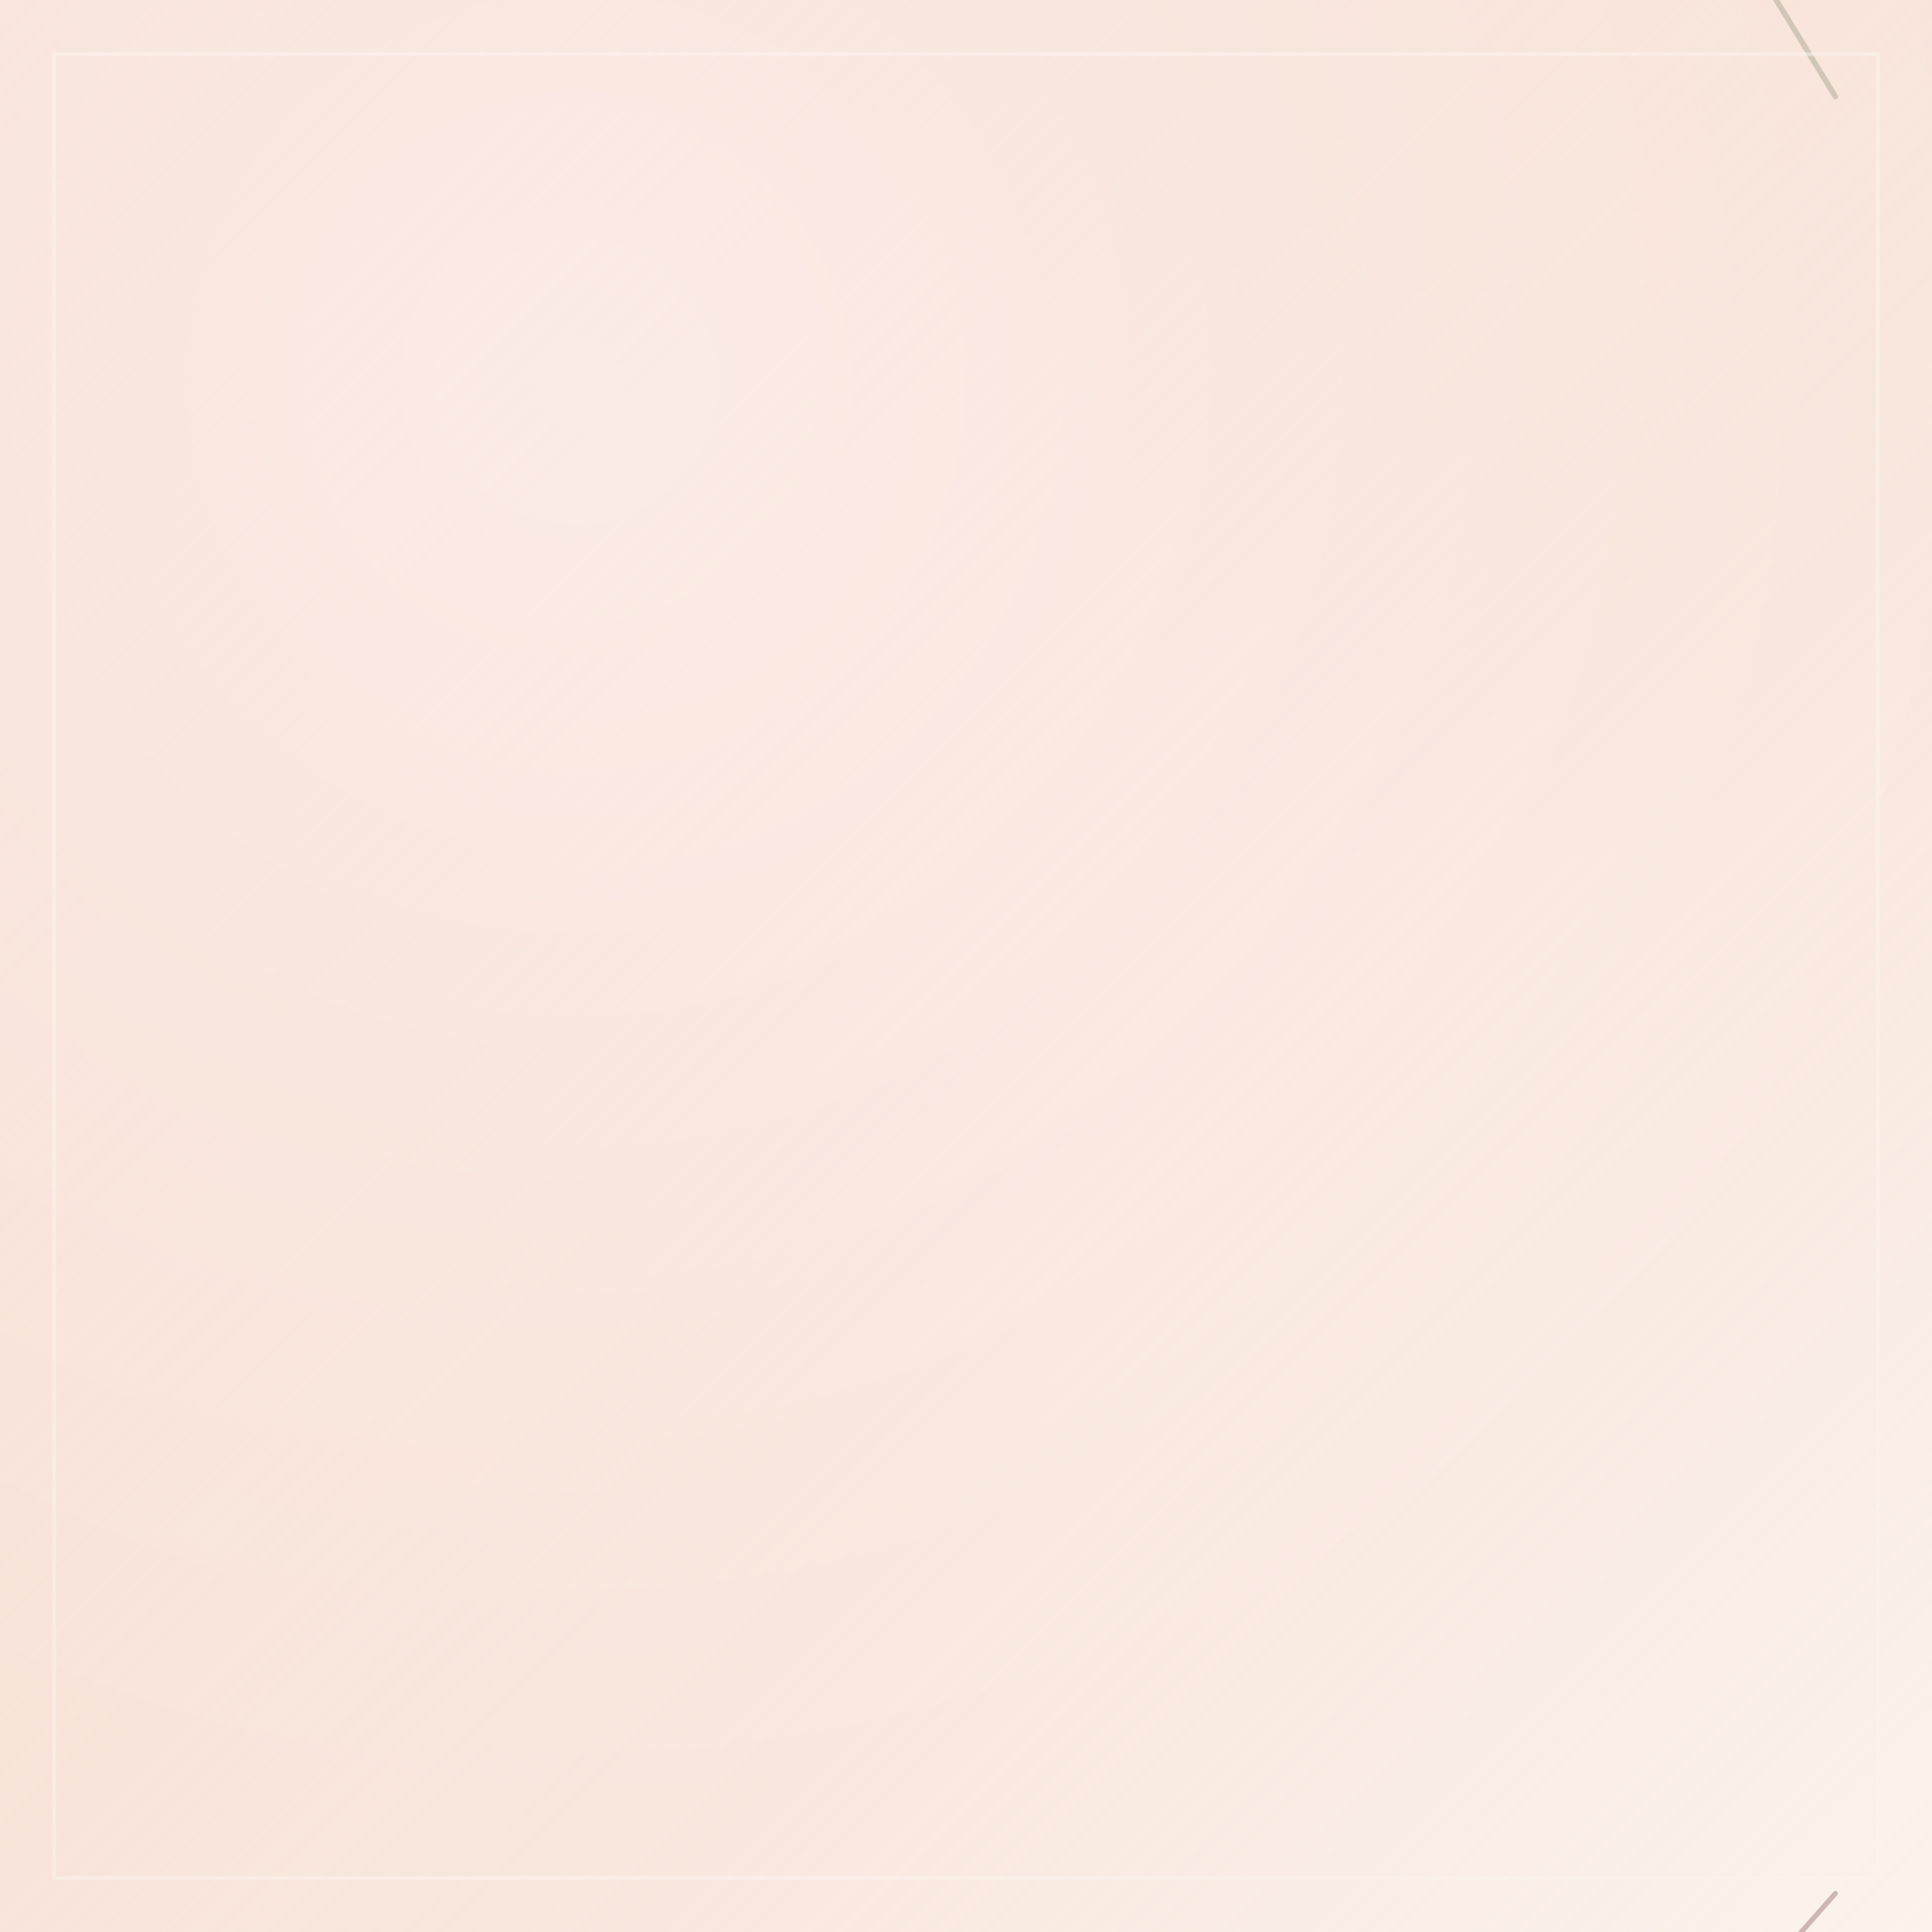
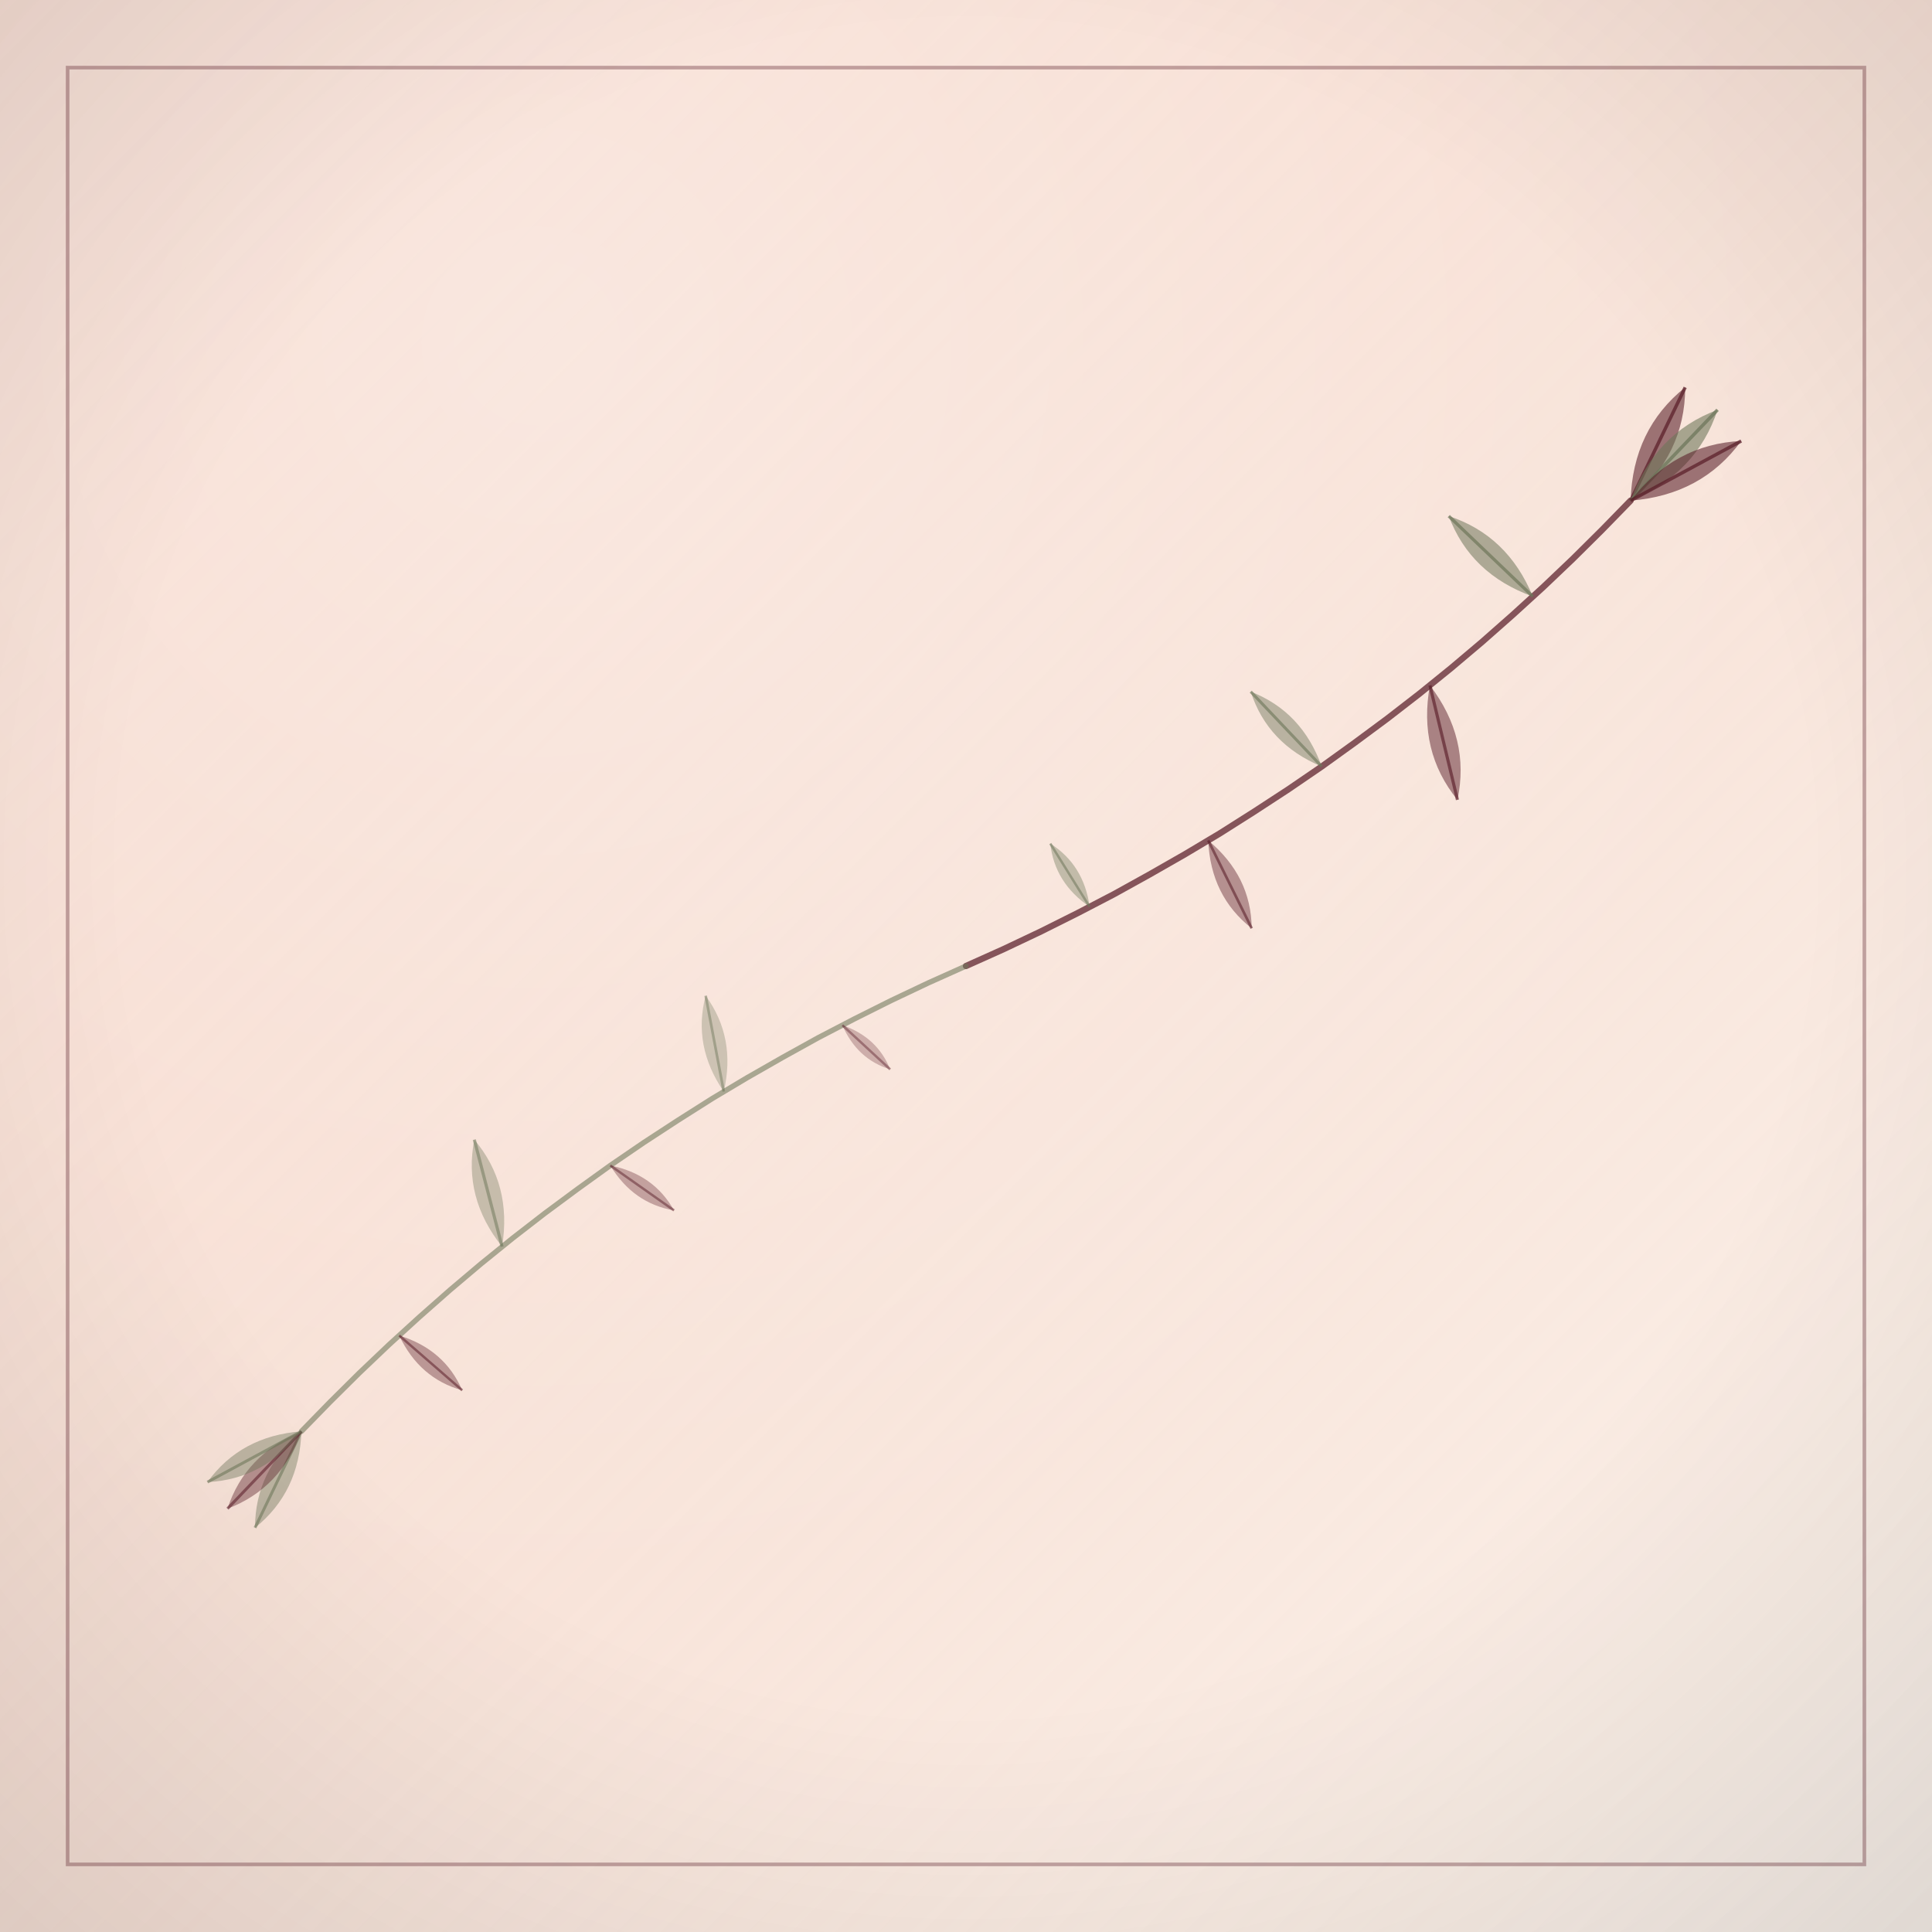
<svg xmlns="http://www.w3.org/2000/svg" viewBox="0 0 800 800" width="800" height="800" role="img" aria-label="Decorative botanical placeholder">
  <defs>
    <linearGradient id="g32" x1="0%" y1="0%" x2="100%" y2="100%">
-       <stop offset="0%" stop-color="#F2C6B4" stop-opacity="0.55" />
+       <stop offset="0%" stop-color="#F2C6B4" stop-opacity="0.65" />
      <stop offset="100%" stop-color="#FBF3EC" stop-opacity="1" />
    </linearGradient>
-     <radialGradient id="rg32" cx="30%" cy="20%" r="75%">
-       <stop offset="0%" stop-color="#FFFFFF" stop-opacity="0.35" />
+     <radialGradient id="vg32" cx="50%" cy="45%" r="72%">
+       <stop offset="60%" stop-color="#000000" stop-opacity="0" />
+       <stop offset="100%" stop-color="#000000" stop-opacity="0.10" />
+     </radialGradient>
+     <radialGradient id="hg32" cx="28%" cy="18%" r="65%">
+       <stop offset="0%" stop-color="#FFFFFF" stop-opacity="0.30" />
      <stop offset="100%" stop-color="#FFFFFF" stop-opacity="0" />
    </radialGradient>
  </defs>
  <rect width="800" height="800" fill="url(#g32)" />
-   <rect width="800" height="800" fill="url(#rg32)" />
-   <line x1="760.0" y1="784.0" x2="441.4" y2="1145.3" stroke="#5B1F2A" stroke-width="2.1" stroke-opacity="0.28" stroke-linecap="round" />
-   <path d="M706.9,844.2 Q714.3,858.8 730.0,863.7 Q722.5,849.1 706.9,844.2 Z" fill="#5B1F2A" fill-opacity="0.18" />
-   <path d="M653.8,904.4 Q645.9,886.9 627.8,880.3 Q635.7,897.8 653.8,904.4 Z" fill="#5B1F2A" fill-opacity="0.20" />
-   <path d="M600.7,964.7 Q610.0,980.5 627.8,985.0 Q618.5,969.1 600.7,964.7 Z" fill="#5B1F2A" fill-opacity="0.22" />
-   <path d="M547.6,1024.9 Q545.2,1005.8 529.9,994.2 Q532.3,1013.3 547.6,1024.9 Z" fill="#5B1F2A" fill-opacity="0.24" />
-   <path d="M494.5,1085.1 Q502.3,1100.8 518.9,1106.3 Q511.1,1090.6 494.5,1085.1 Z" fill="#5B1F2A" fill-opacity="0.26" />
-   <path d="M441.4,1145.3 Q422.7,1154.8 415.7,1174.5 Q434.4,1165.0 441.4,1145.3 Z" fill="#5B1F2A" fill-opacity="0.28" />
-   <line x1="760.0" y1="40.0" x2="488.5" y2="-403.5" stroke="#6D7659" stroke-width="2.3" stroke-opacity="0.28" stroke-linecap="round" />
-   <path d="M714.7,-33.9 Q698.0,-26.9 691.3,-10.1 Q708.0,-17.1 714.7,-33.9 Z" fill="#6D7659" fill-opacity="0.18" />
-   <path d="M669.5,-107.8 Q693.6,-105.4 712.3,-120.9 Q688.2,-123.3 669.5,-107.8 Z" fill="#6D7659" fill-opacity="0.20" />
-   <path d="M624.2,-181.8 Q608.0,-175.0 601.4,-158.6 Q617.7,-165.4 624.2,-181.8 Z" fill="#6D7659" fill-opacity="0.22" />
-   <path d="M579.0,-255.7 Q601.6,-252.1 619.9,-265.8 Q597.3,-269.3 579.0,-255.7 Z" fill="#6D7659" fill-opacity="0.24" />
-   <path d="M533.7,-329.6 Q518.0,-326.4 509.3,-313.0 Q525.0,-316.2 533.7,-329.6 Z" fill="#6D7659" fill-opacity="0.26" />
-   <path d="M488.5,-403.5 Q484.7,-425.8 466.6,-439.3 Q470.4,-417.0 488.5,-403.5 Z" fill="#6D7659" fill-opacity="0.28" />
-   <rect x="22.4" y="22.4" width="755.2" height="755.2" fill="none" stroke="#FBF3EC" stroke-opacity="0.55" stroke-width="1.5" />
+   <rect width="800" height="800" fill="url(#hg32)" />
+   <path d="M400.0,400.0 L415.6,393.0 L431.0,385.7 L446.2,378.1 L461.2,370.3 L476.0,362.1 L490.7,353.7 L505.1,345.1 L519.3,336.1 L533.4,326.9 L547.3,317.4 L560.9,307.6 L574.4,297.6 L587.7,287.3 L600.8,276.7 L613.7,265.8 L626.4,254.6 L638.9,243.2 L651.2,231.5 L663.3,219.5 L675.2,207.3" fill="none" stroke="#5B1F2A" stroke-width="2.6" stroke-opacity="0.73" stroke-linecap="round" />
+   <path d="M451.2,375.5 Q448.8,358.1 434.9,349.3 Q436.7,365.6 451.2,375.5 Z" fill="#6D7659" fill-opacity="0.39" />
+   <line x1="451.2" y1="375.5" x2="434.9" y2="349.3" stroke="#6D7659" stroke-opacity="0.54" stroke-width="1.0" />
+   <path d="M500.3,348.0 Q501.3,371.1 518.3,384.4 Q518.1,362.8 500.3,348.0 Z" fill="#5B1F2A" fill-opacity="0.43" />
+   <line x1="500.3" y1="348.0" x2="518.3" y2="384.4" stroke="#5B1F2A" stroke-opacity="0.58" stroke-width="1.1" />
+   <path d="M547.3,317.4 Q539.1,294.6 517.9,286.4 Q524.9,308.1 547.3,317.4 Z" fill="#6D7659" fill-opacity="0.46" />
+   <line x1="547.3" y1="317.4" x2="517.9" y2="286.4" stroke="#6D7659" stroke-opacity="0.61" stroke-width="1.2" />
+   <path d="M592.1,283.8 Q587.1,311.0 603.5,331.2 Q608.9,305.8 592.1,283.8 Z" fill="#5B1F2A" fill-opacity="0.50" />
+   <line x1="592.1" y1="283.8" x2="603.5" y2="331.2" stroke="#5B1F2A" stroke-opacity="0.65" stroke-width="1.3" />
+   <path d="M634.7,247.0 Q624.3,221.7 599.9,213.7 Q608.9,237.7 634.7,247.0 Z" fill="#6D7659" fill-opacity="0.54" />
+   <line x1="634.7" y1="247.0" x2="599.9" y2="213.7" stroke="#6D7659" stroke-opacity="0.69" stroke-width="1.3" />
+   <path d="M675.2,207.3 Q697.8,188.1 697.8,160.4 Q676.1,177.7 675.2,207.3 Z" fill="#5B1F2A" fill-opacity="0.58" />
+   <line x1="675.2" y1="207.3" x2="697.8" y2="160.4" stroke="#5B1F2A" stroke-opacity="0.73" stroke-width="1.4" />
+   <path d="M675.2,207.3 Q702.6,196.0 711.2,169.7 Q685.2,179.4 675.2,207.3 Z" fill="#6D7659" fill-opacity="0.58" />
+   <line x1="675.2" y1="207.3" x2="711.2" y2="169.7" stroke="#6D7659" stroke-opacity="0.73" stroke-width="1.4" />
+   <path d="M675.2,207.3 Q704.7,205.0 721.0,182.6 Q693.4,183.9 675.2,207.3 Z" fill="#5B1F2A" fill-opacity="0.58" />
+   <line x1="675.2" y1="207.3" x2="721.0" y2="182.6" stroke="#5B1F2A" stroke-opacity="0.73" stroke-width="1.4" />
+   <path d="M400.0,400.0 L384.4,407.0 L369.0,414.3 L353.8,421.9 L338.8,429.7 L324.0,437.9 L309.3,446.3 L294.9,454.9 L280.7,463.9 L266.6,473.1 L252.7,482.6 L239.1,492.4 L225.6,502.4 L212.3,512.7 L199.2,523.3 L186.3,534.2 L173.6,545.4 L161.1,556.8 L148.8,568.5 L136.7,580.5 L124.8,592.7" fill="none" stroke="#6D7659" stroke-width="2.2" stroke-opacity="0.57" stroke-linecap="round" />
+   <path d="M348.8,424.5 Q354.9,438.6 368.6,442.8 Q363.3,429.5 348.8,424.5 Z" fill="#5B1F2A" fill-opacity="0.28" />
+   <line x1="348.8" y1="424.5" x2="368.6" y2="442.8" stroke="#5B1F2A" stroke-opacity="0.43" stroke-width="1.0" />
+   <path d="M299.7,452.0 Q304.9,429.7 292.2,412.3 Q286.7,433.1 299.7,452.0 Z" fill="#6D7659" fill-opacity="0.31" />
+   <line x1="299.7" y1="452.0" x2="292.2" y2="412.3" stroke="#6D7659" stroke-opacity="0.46" stroke-width="1.1" />
+   <path d="M252.7,482.6 Q262.2,498.3 279.1,501.2 Q270.7,486.2 252.7,482.6 Z" fill="#5B1F2A" fill-opacity="0.34" />
+   <line x1="252.7" y1="482.6" x2="279.1" y2="501.2" stroke="#5B1F2A" stroke-opacity="0.49" stroke-width="1.0" />
+   <path d="M207.9,516.2 Q212.1,490.5 196.4,471.9 Q191.7,495.9 207.9,516.2 Z" fill="#6D7659" fill-opacity="0.36" />
+   <line x1="207.9" y1="516.2" x2="196.4" y2="471.9" stroke="#6D7659" stroke-opacity="0.51" stroke-width="1.3" />
+   <path d="M165.3,553.0 Q173.7,570.8 191.4,575.7 Q184.1,558.8 165.3,553.0 Z" fill="#5B1F2A" fill-opacity="0.39" />
+   <line x1="165.3" y1="553.0" x2="191.4" y2="575.7" stroke="#5B1F2A" stroke-opacity="0.54" stroke-width="1.0" />
+   <path d="M124.8,592.7 Q105.6,609.0 105.6,632.6 Q124.0,617.9 124.8,592.7 Z" fill="#6D7659" fill-opacity="0.42" />
+   <line x1="124.8" y1="592.7" x2="105.6" y2="632.6" stroke="#6D7659" stroke-opacity="0.57" stroke-width="1.2" />
+   <path d="M124.8,592.7 Q101.5,602.3 94.2,624.7 Q116.3,616.4 124.8,592.7 Z" fill="#5B1F2A" fill-opacity="0.42" />
+   <line x1="124.8" y1="592.7" x2="94.2" y2="624.7" stroke="#5B1F2A" stroke-opacity="0.57" stroke-width="1.2" />
+   <path d="M124.8,592.7 Q99.7,594.6 85.9,613.7 Q109.4,612.6 124.8,592.7 Z" fill="#6D7659" fill-opacity="0.42" />
+   <line x1="124.8" y1="592.7" x2="85.9" y2="613.7" stroke="#6D7659" stroke-opacity="0.57" stroke-width="1.2" />
+   <rect width="800" height="800" fill="url(#vg32)" />
+   <rect x="28.0" y="28.0" width="744.0" height="744.0" fill="none" stroke="#5B1F2A" stroke-opacity="0.35" stroke-width="1.5" />
</svg>
